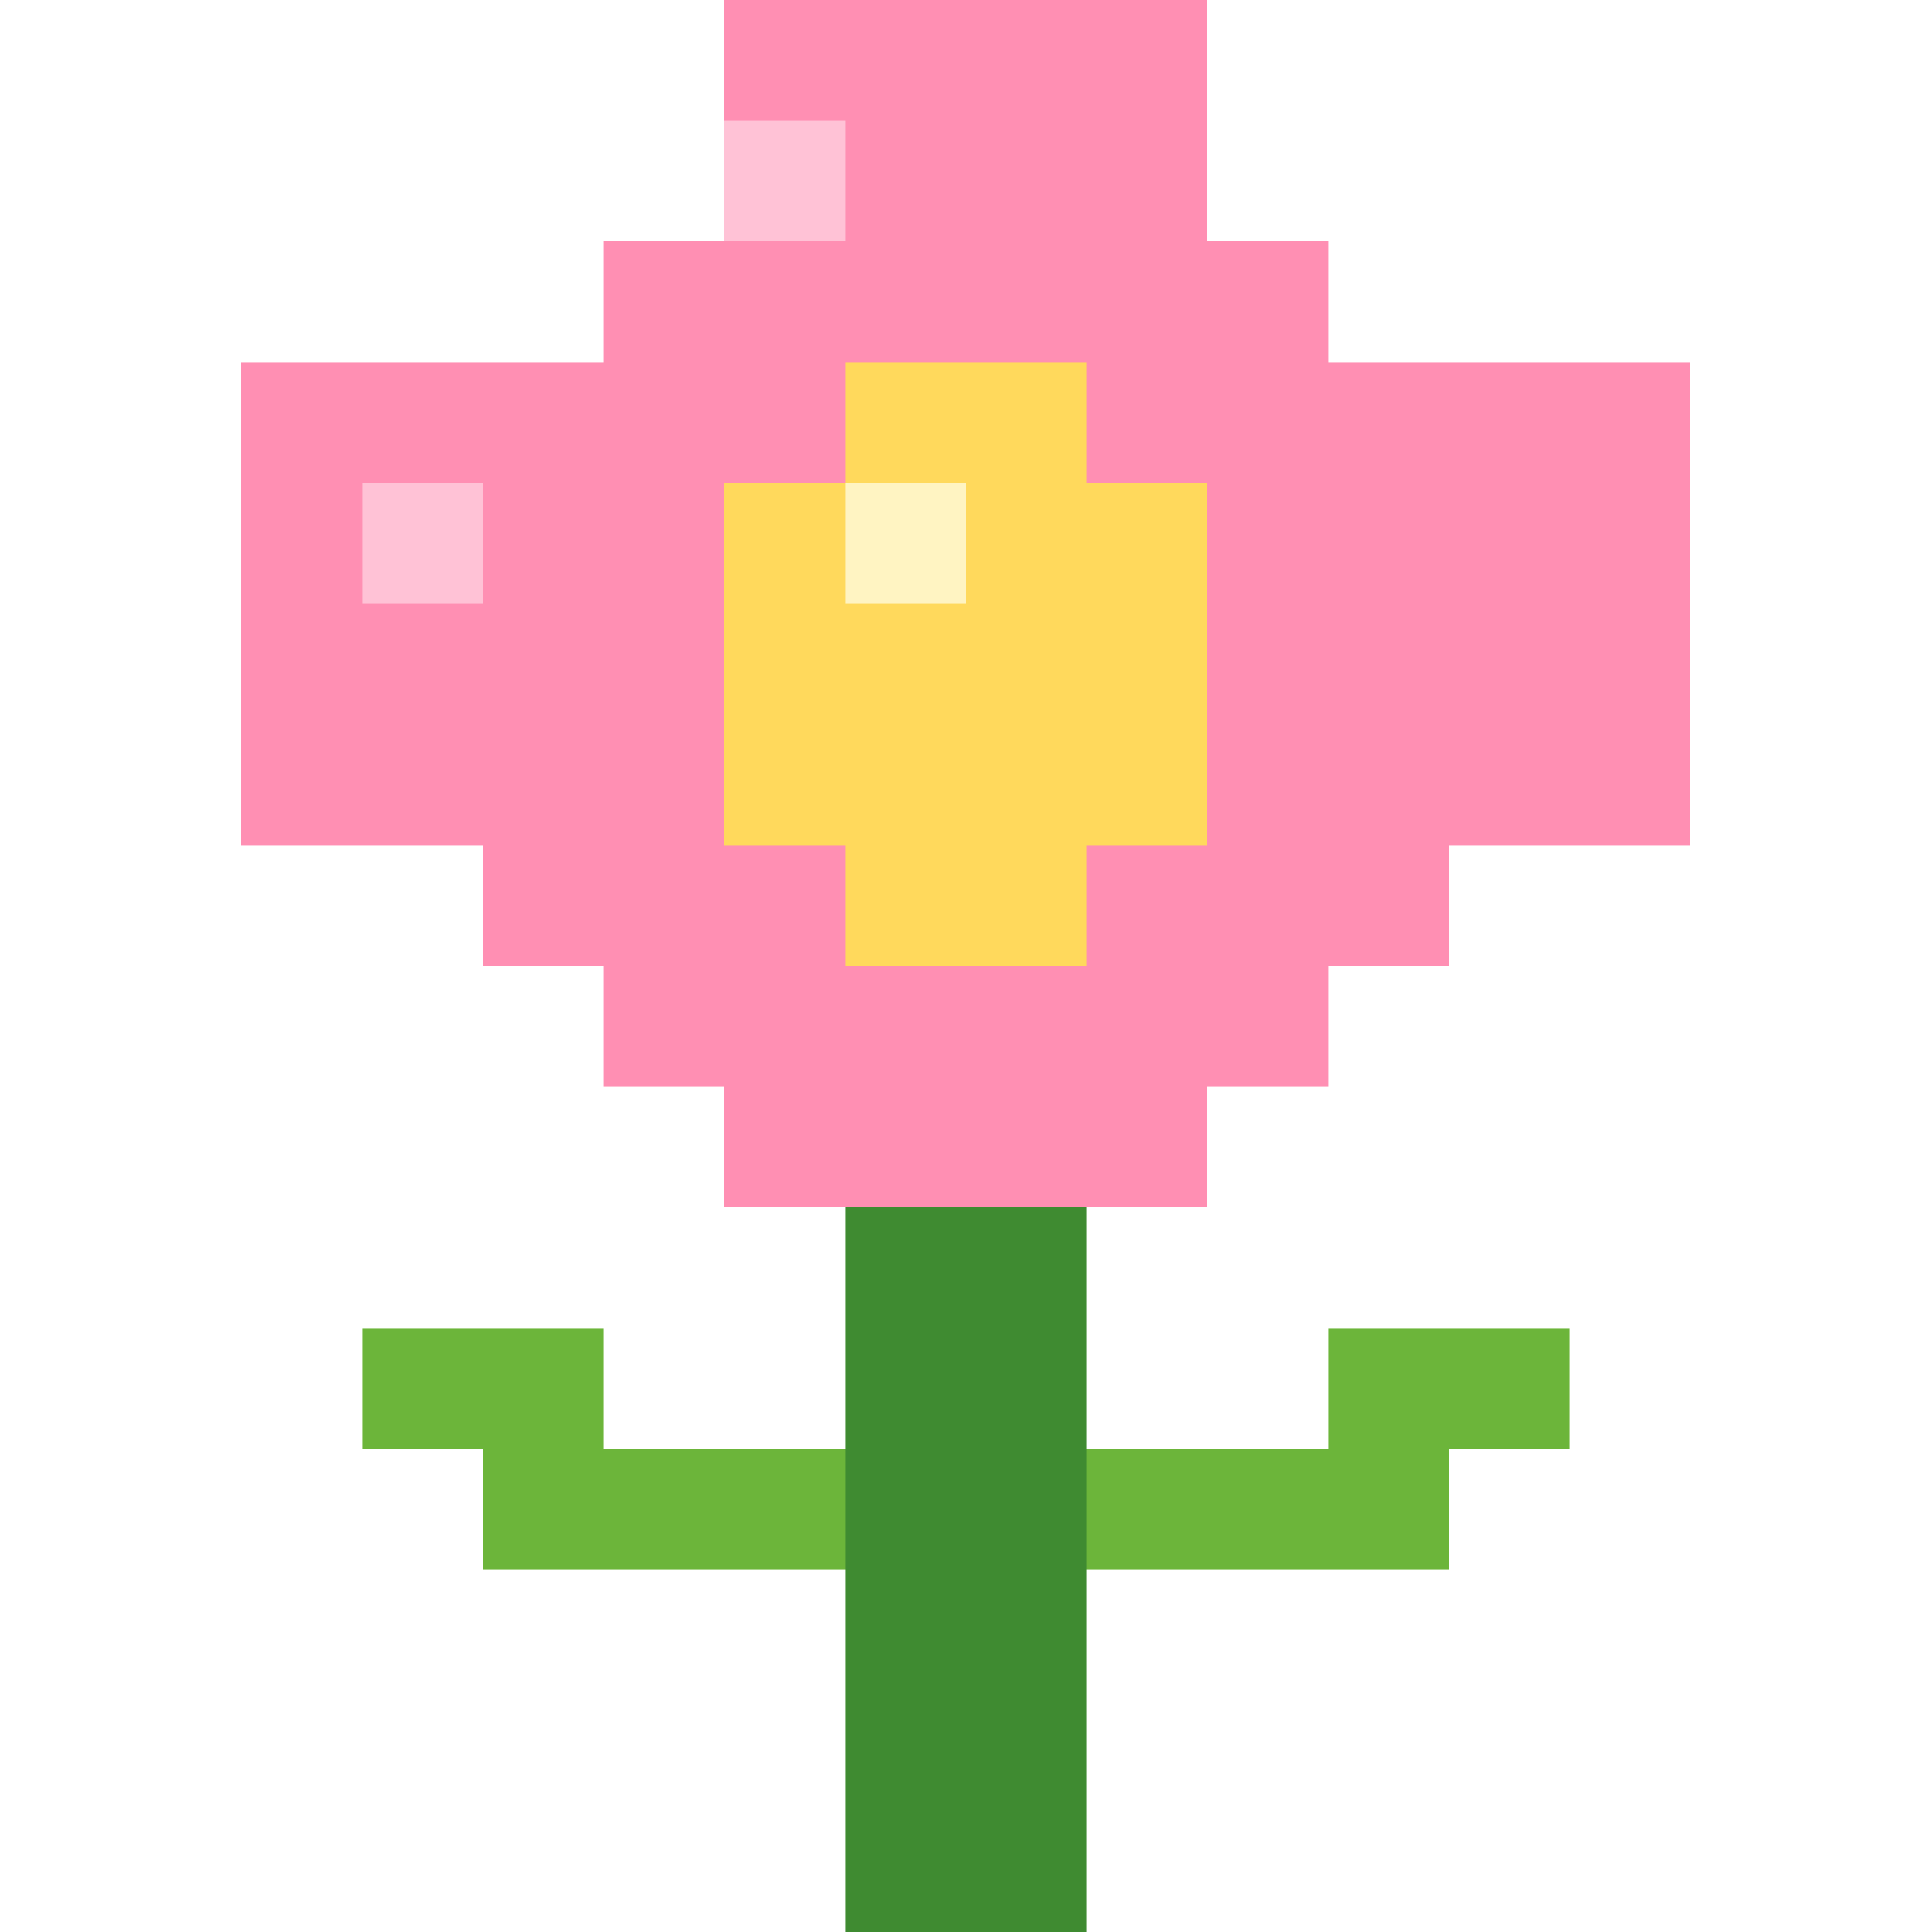
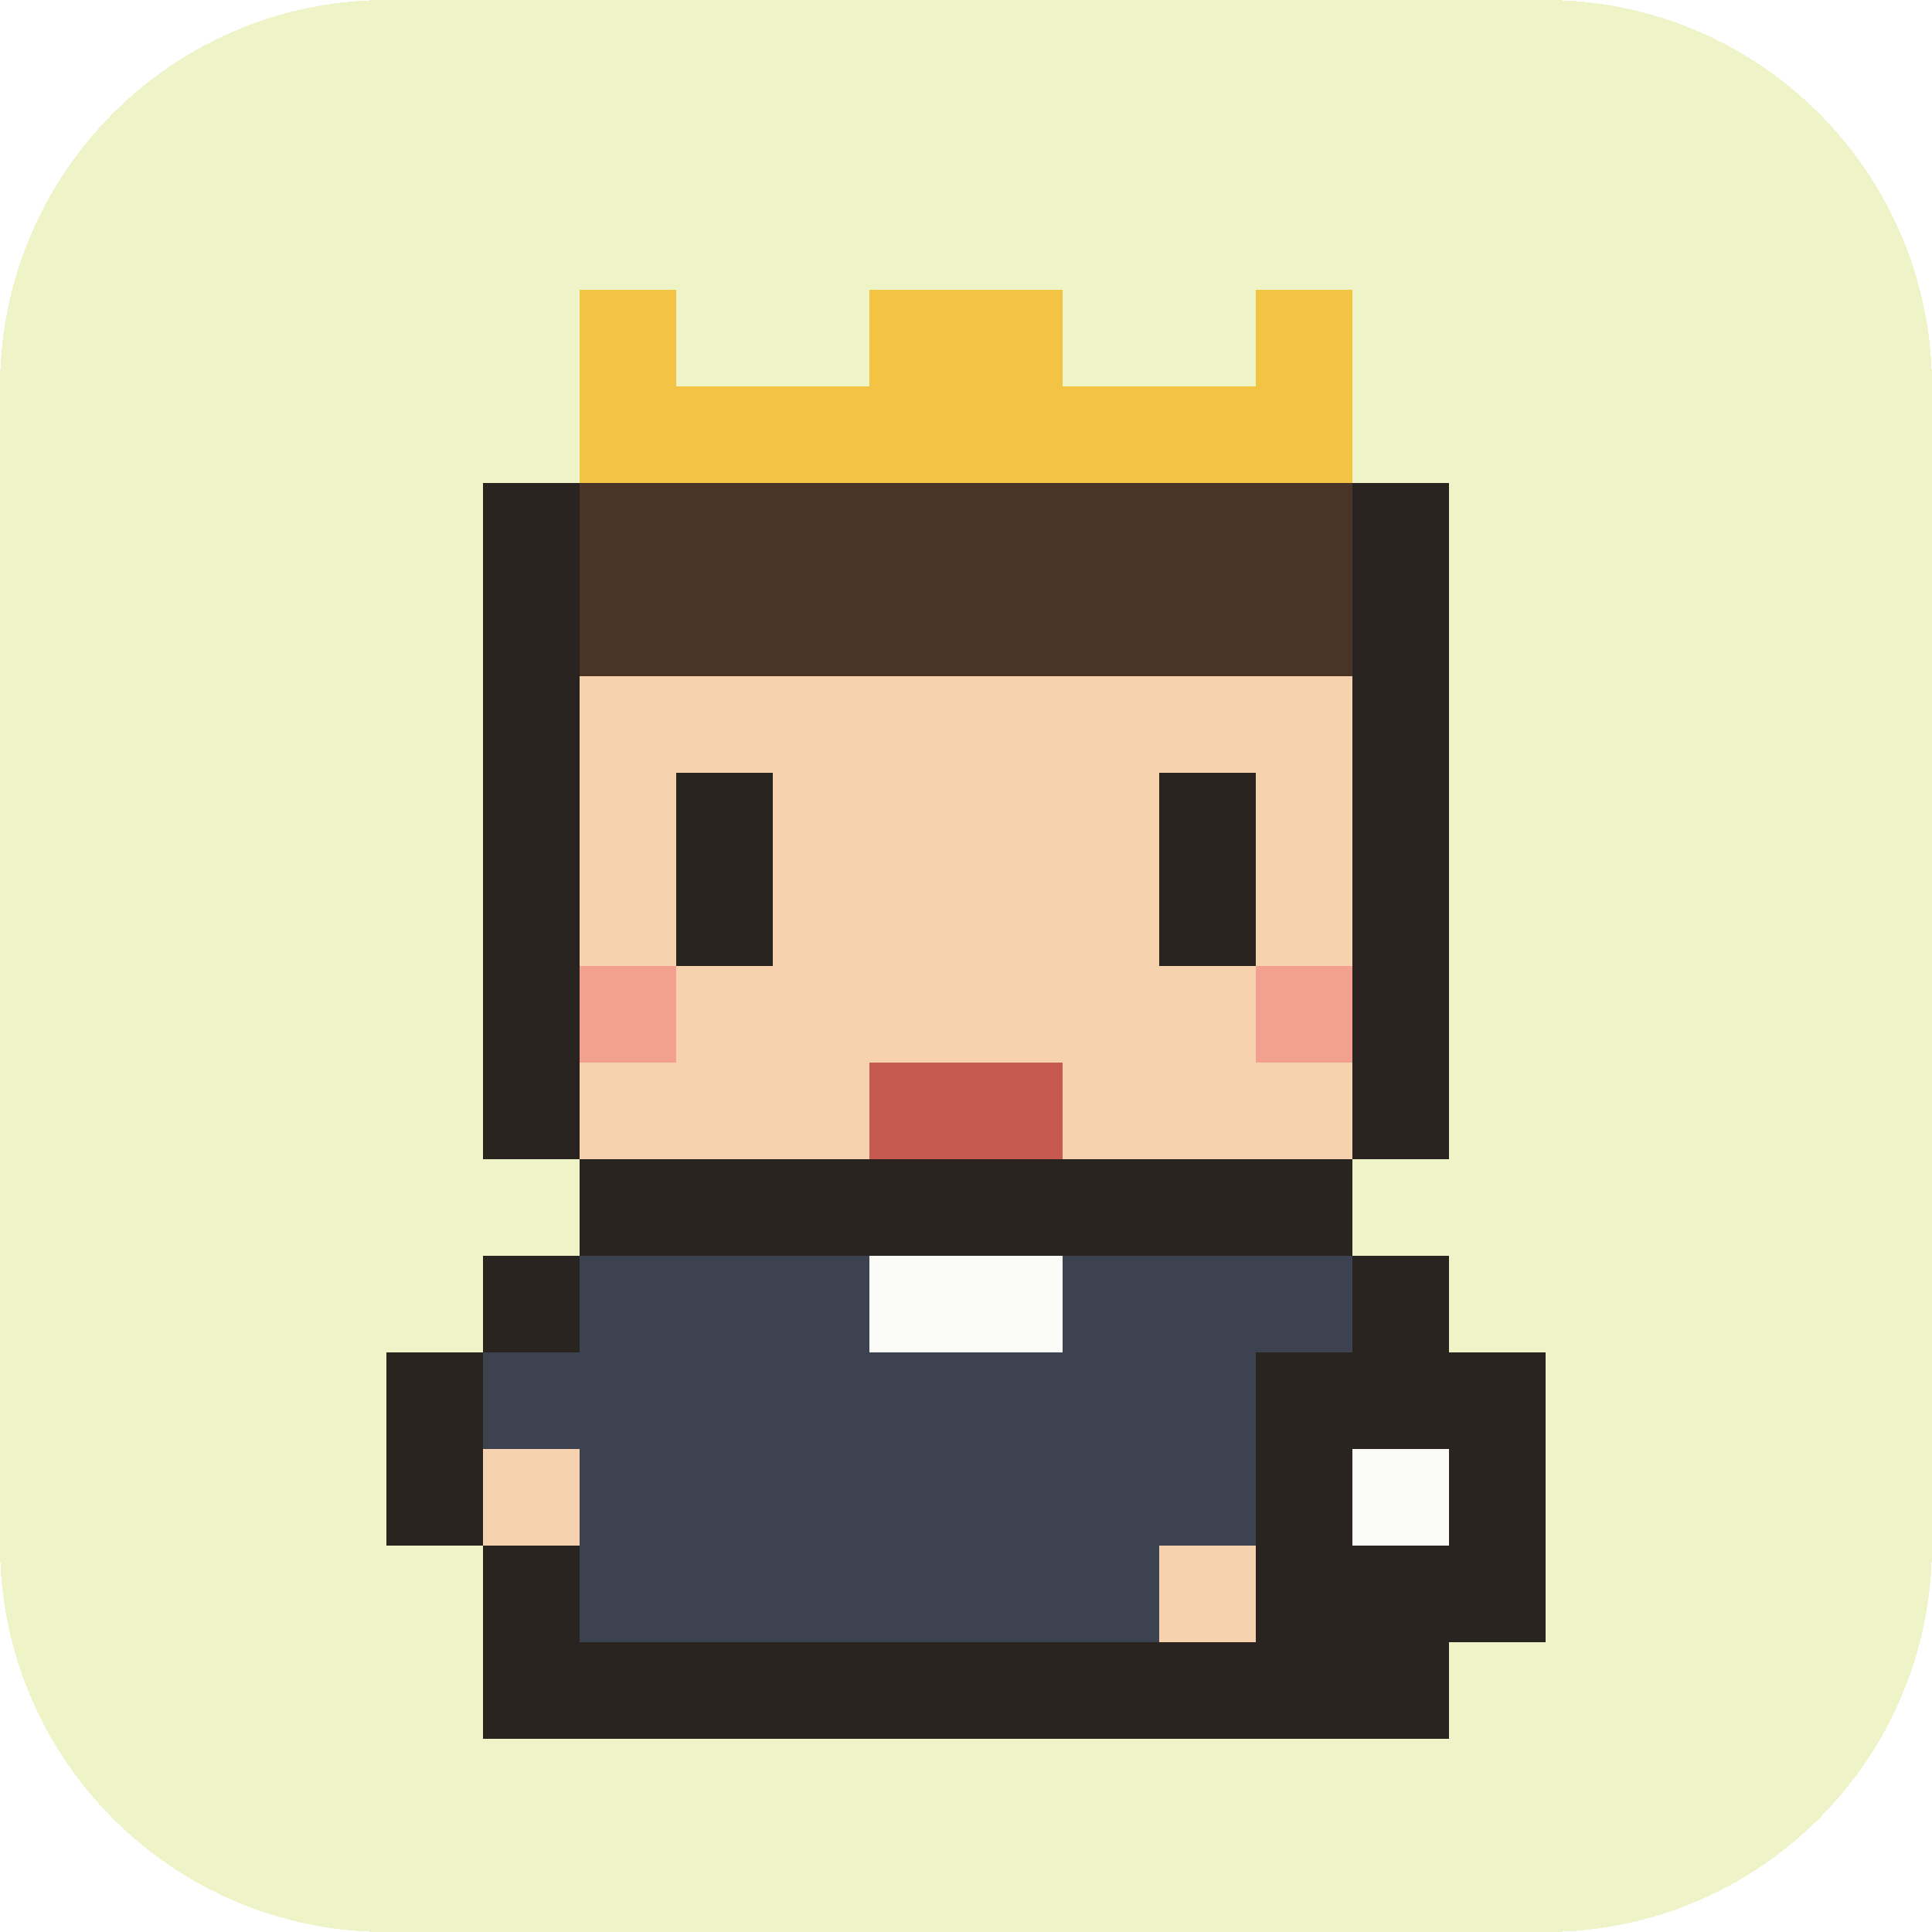
- <svg xmlns="http://www.w3.org/2000/svg" viewBox="0 0 16 16" shape-rendering="crispEdges">
-   <rect x="7" y="9" width="2" height="7" fill="#3f8b31" />
-   <rect x="3" y="11" width="2" height="1" fill="#6cb53a" />
-   <rect x="4" y="12" width="3" height="1" fill="#6cb53a" />
-   <rect x="11" y="11" width="2" height="1" fill="#6cb53a" />
-   <rect x="9" y="12" width="3" height="1" fill="#6cb53a" />
-   <rect x="6" y="0" width="4" height="3" fill="#ff8fb3" />
-   <rect x="6" y="8" width="4" height="2" fill="#ff8fb3" />
-   <rect x="2" y="3" width="3" height="4" fill="#ff8fb3" />
-   <rect x="11" y="3" width="3" height="4" fill="#ff8fb3" />
-   <rect x="5" y="2" width="6" height="7" fill="#ff8fb3" />
-   <rect x="4" y="3" width="8" height="5" fill="#ff8fb3" />
-   <rect x="6" y="4" width="4" height="3" fill="#ffd95c" />
-   <rect x="7" y="3" width="2" height="5" fill="#ffd95c" />
-   <rect x="7" y="4" width="1" height="1" fill="#fff4c2" />
-   <rect x="6" y="1" width="1" height="1" fill="#ffc2d6" />
-   <rect x="3" y="4" width="1" height="1" fill="#ffc2d6" />
+ <svg xmlns="http://www.w3.org/2000/svg" viewBox="-2 -2 20 20" shape-rendering="crispEdges">
+   <rect x="-2" y="-2" width="20" height="20" rx="4" fill="#eef3c8" />
+   <rect x="4" y="1" width="1" height="1" fill="#f3c443" />
+   <rect x="7" y="1" width="2" height="1" fill="#f3c443" />
+   <rect x="11" y="1" width="1" height="1" fill="#f3c443" />
+   <rect x="4" y="2" width="8" height="1" fill="#f3c443" />
+   <rect x="3" y="3" width="1" height="1" fill="#2a2420" />
+   <rect x="4" y="3" width="8" height="1" fill="#4a3428" />
+   <rect x="12" y="3" width="1" height="1" fill="#2a2420" />
+   <rect x="3" y="4" width="1" height="1" fill="#2a2420" />
+   <rect x="4" y="4" width="8" height="1" fill="#4a3428" />
+   <rect x="12" y="4" width="1" height="1" fill="#2a2420" />
+   <rect x="3" y="5" width="1" height="1" fill="#2a2420" />
+   <rect x="4" y="5" width="8" height="1" fill="#f6d2ae" />
+   <rect x="12" y="5" width="1" height="1" fill="#2a2420" />
+   <rect x="3" y="6" width="1" height="1" fill="#2a2420" />
+   <rect x="4" y="6" width="1" height="1" fill="#f6d2ae" />
+   <rect x="5" y="6" width="1" height="1" fill="#2a2420" />
+   <rect x="6" y="6" width="4" height="1" fill="#f6d2ae" />
+   <rect x="10" y="6" width="1" height="1" fill="#2a2420" />
+   <rect x="11" y="6" width="1" height="1" fill="#f6d2ae" />
+   <rect x="12" y="6" width="1" height="1" fill="#2a2420" />
+   <rect x="3" y="7" width="1" height="1" fill="#2a2420" />
+   <rect x="4" y="7" width="1" height="1" fill="#f6d2ae" />
+   <rect x="5" y="7" width="1" height="1" fill="#2a2420" />
+   <rect x="6" y="7" width="4" height="1" fill="#f6d2ae" />
+   <rect x="10" y="7" width="1" height="1" fill="#2a2420" />
+   <rect x="11" y="7" width="1" height="1" fill="#f6d2ae" />
+   <rect x="12" y="7" width="1" height="1" fill="#2a2420" />
+   <rect x="3" y="8" width="1" height="1" fill="#2a2420" />
+   <rect x="4" y="8" width="1" height="1" fill="#f2a08f" />
+   <rect x="5" y="8" width="6" height="1" fill="#f6d2ae" />
+   <rect x="11" y="8" width="1" height="1" fill="#f2a08f" />
+   <rect x="12" y="8" width="1" height="1" fill="#2a2420" />
+   <rect x="3" y="9" width="1" height="1" fill="#2a2420" />
+   <rect x="4" y="9" width="3" height="1" fill="#f6d2ae" />
+   <rect x="7" y="9" width="2" height="1" fill="#c65a50" />
+   <rect x="9" y="9" width="3" height="1" fill="#f6d2ae" />
+   <rect x="12" y="9" width="1" height="1" fill="#2a2420" />
+   <rect x="4" y="10" width="8" height="1" fill="#2a2420" />
+   <rect x="3" y="11" width="1" height="1" fill="#2a2420" />
+   <rect x="4" y="11" width="3" height="1" fill="#3d4250" />
+   <rect x="7" y="11" width="2" height="1" fill="#fbfbf8" />
+   <rect x="9" y="11" width="3" height="1" fill="#3d4250" />
+   <rect x="12" y="11" width="1" height="1" fill="#2a2420" />
+   <rect x="2" y="12" width="1" height="1" fill="#2a2420" />
+   <rect x="3" y="12" width="8" height="1" fill="#3d4250" />
+   <rect x="11" y="12" width="3" height="1" fill="#2a2420" />
+   <rect x="2" y="13" width="1" height="1" fill="#2a2420" />
+   <rect x="3" y="13" width="1" height="1" fill="#f6d2ae" />
+   <rect x="4" y="13" width="7" height="1" fill="#3d4250" />
+   <rect x="11" y="13" width="1" height="1" fill="#2a2420" />
+   <rect x="12" y="13" width="1" height="1" fill="#fbfbf8" />
+   <rect x="13" y="13" width="1" height="1" fill="#2a2420" />
+   <rect x="3" y="14" width="1" height="1" fill="#2a2420" />
+   <rect x="4" y="14" width="6" height="1" fill="#3d4250" />
+   <rect x="10" y="14" width="1" height="1" fill="#f6d2ae" />
+   <rect x="11" y="14" width="3" height="1" fill="#2a2420" />
+   <rect x="3" y="15" width="10" height="1" fill="#2a2420" />
</svg>
